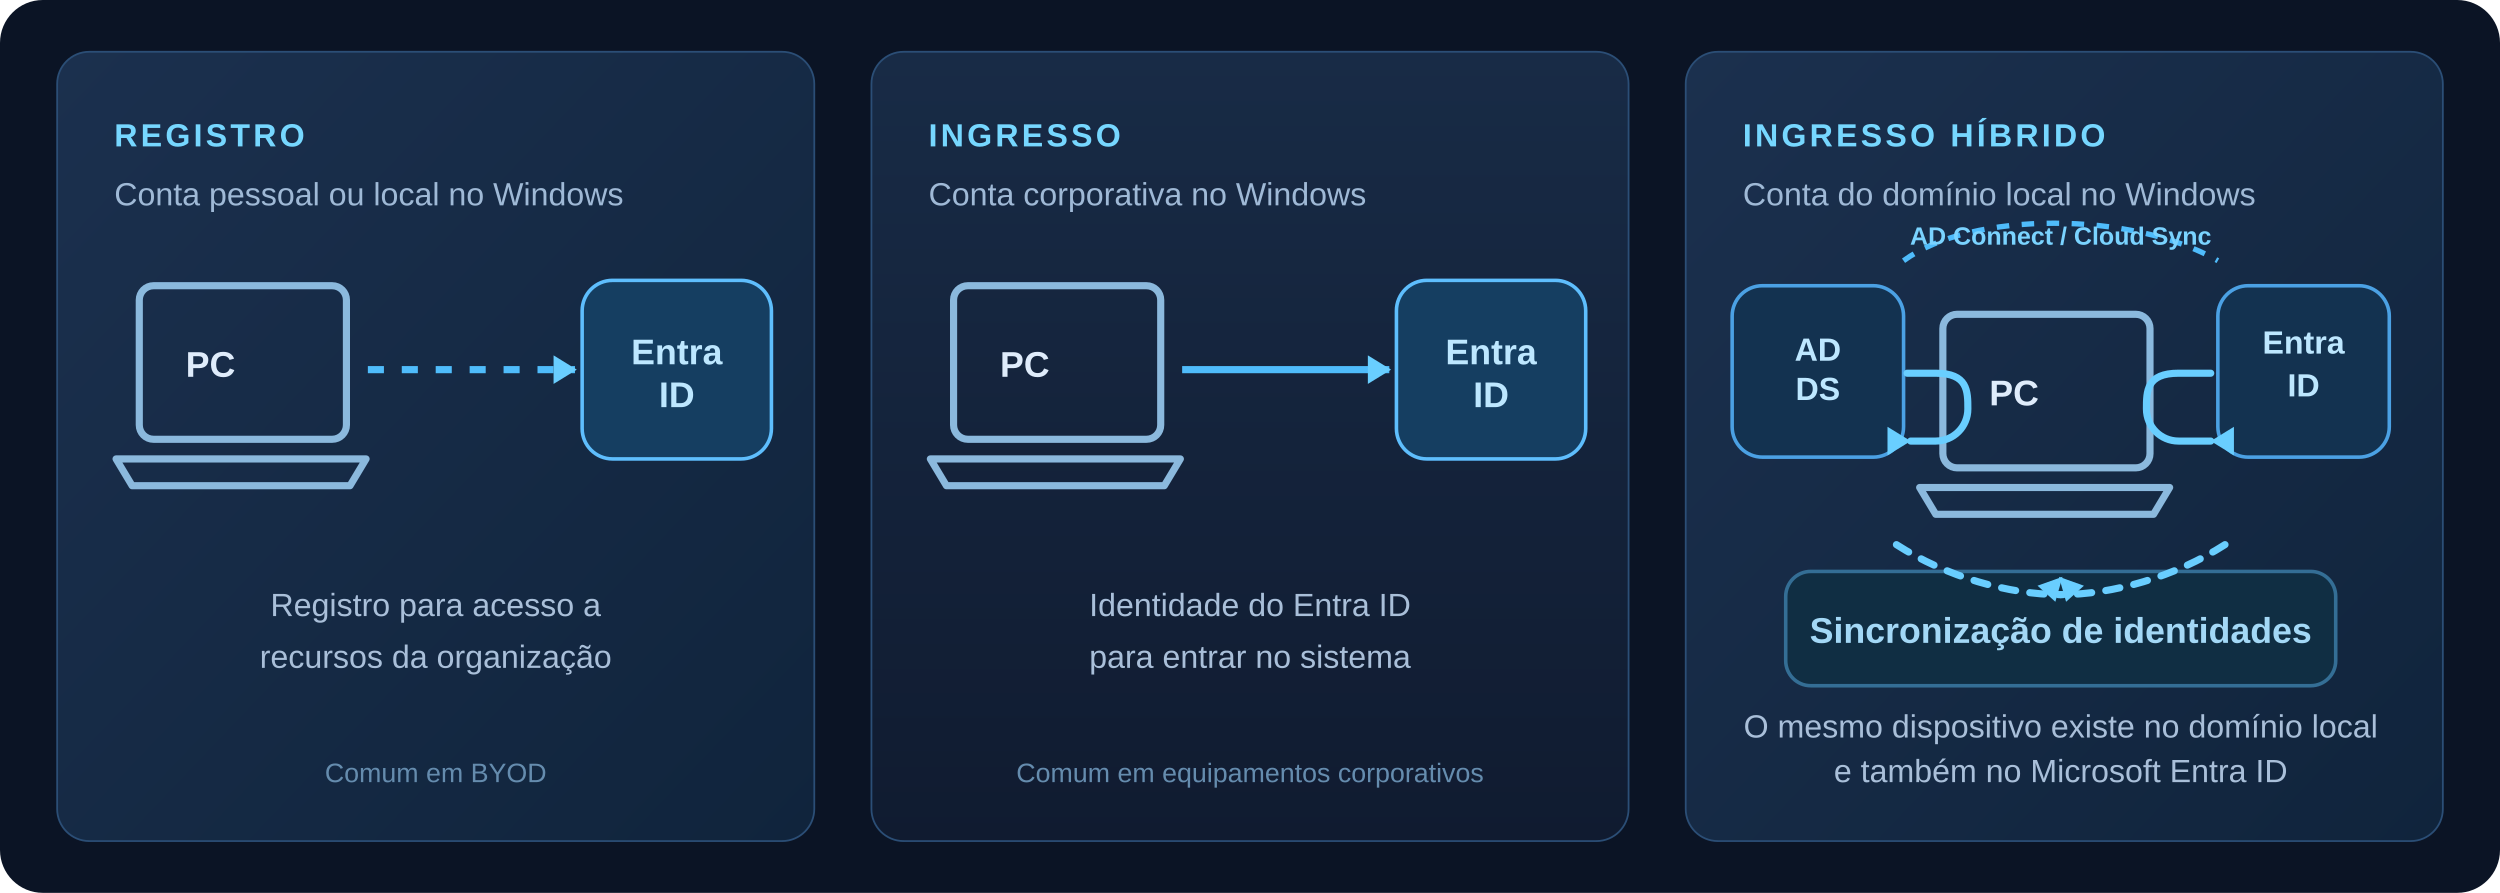
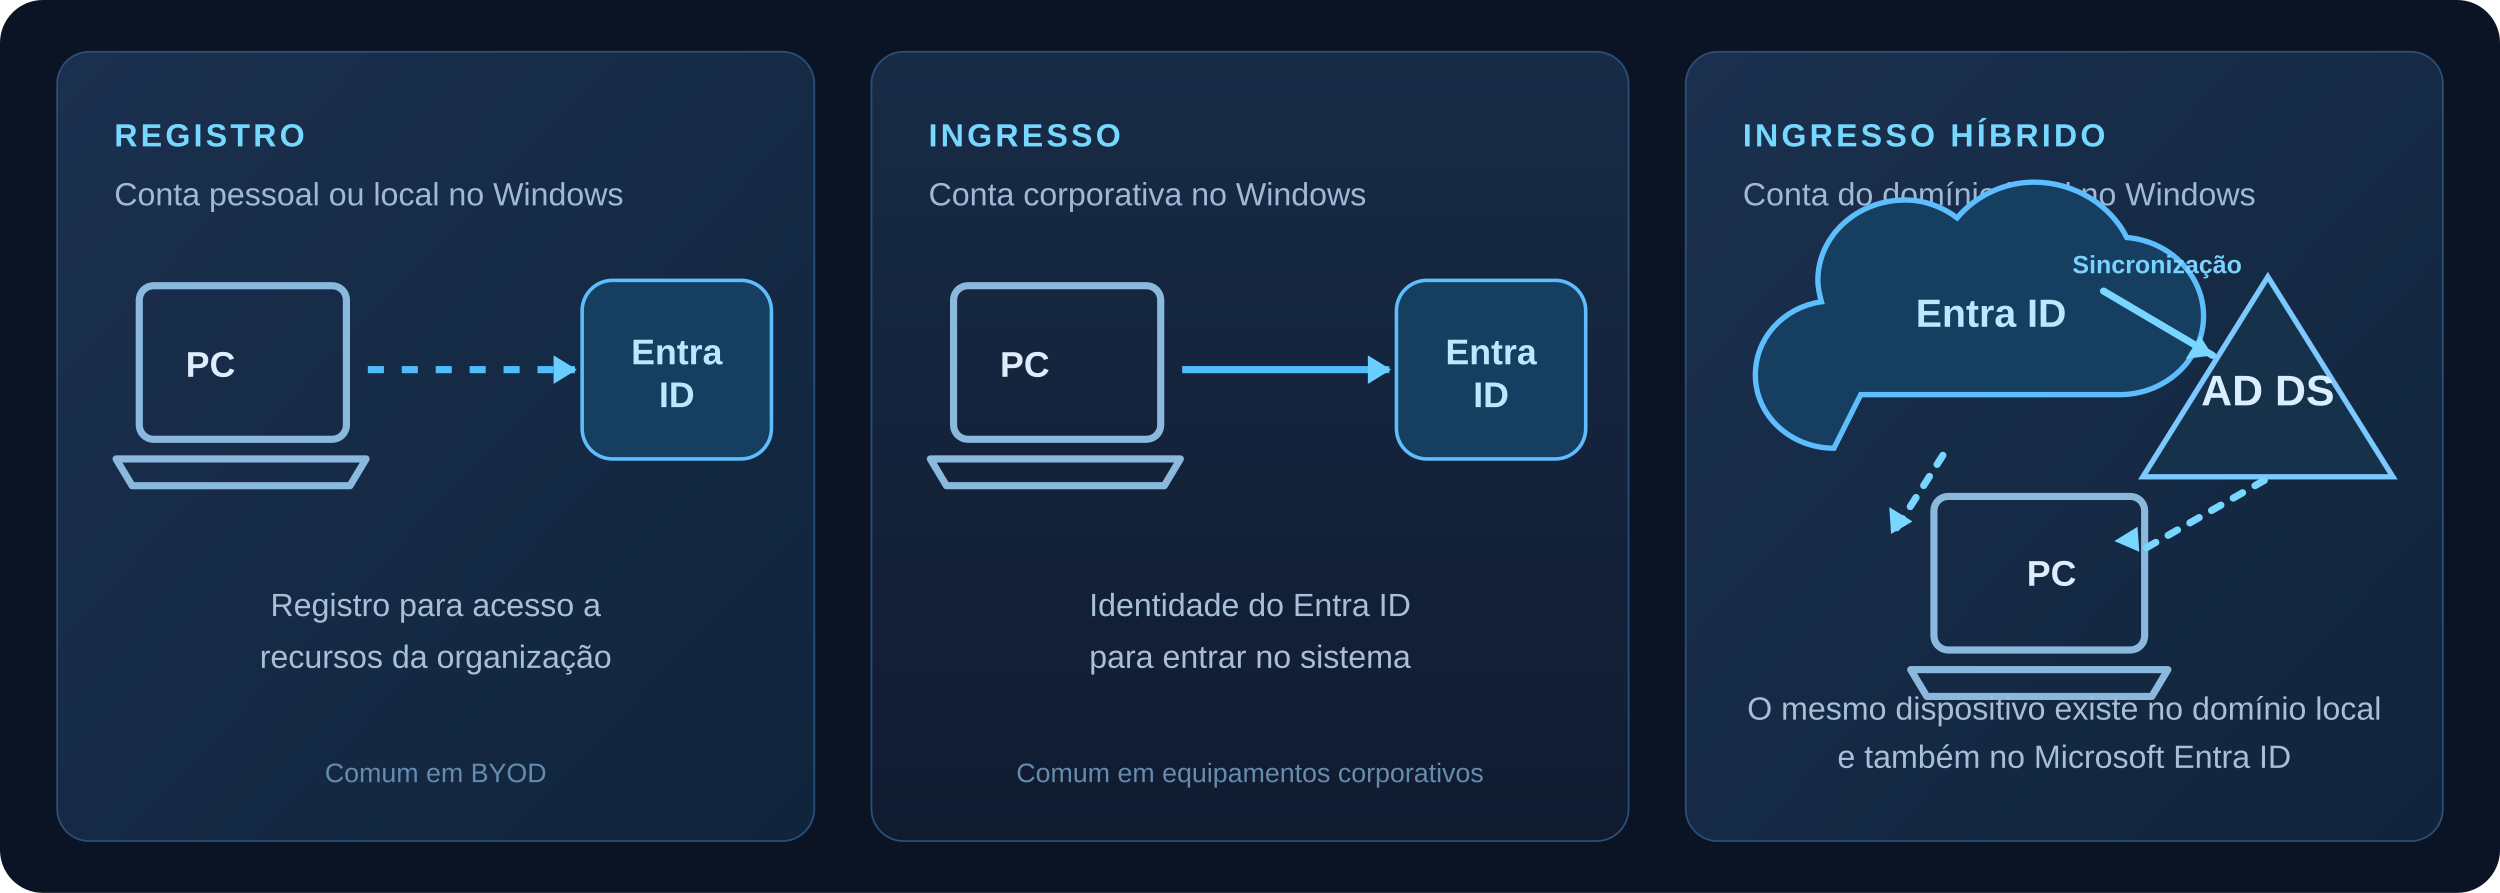
<svg xmlns="http://www.w3.org/2000/svg" width="1400" height="500" viewBox="0 0 1400 500" role="img" aria-labelledby="diagram-title diagram-desc">
  <defs>
    <linearGradient id="panel" x1="0" x2="1" y1="0" y2="1">
      <stop stop-color="#1b304e" />
      <stop offset="1" stop-color="#10243c" />
    </linearGradient>
    <linearGradient id="panel2" x1="0" x2="0" y1="0" y2="1">
      <stop stop-color="#182b46" />
      <stop offset="1" stop-color="#101b30" />
    </linearGradient>
  </defs>
  <rect width="1400" height="500" rx="24" fill="#0b1425" />
  <g font-family="Arial, Segoe UI, sans-serif">
    <rect x="32" y="29" width="424" height="442" rx="18" fill="url(#panel)" stroke="#2b4e76" />
    <rect x="488" y="29" width="424" height="442" rx="18" fill="url(#panel2)" stroke="#2b4e76" />
    <rect x="944" y="29" width="424" height="442" rx="18" fill="url(#panel)" stroke="#2b4e76" />
    <g fill="#76d7ff" font-size="18" font-weight="700" letter-spacing="1.8">
      <text x="64" y="82">REGISTRO</text>
      <text x="520" y="82">INGRESSO</text>
      <text x="976" y="82">INGRESSO HÍBRIDO</text>
    </g>
    <g font-size="18" fill="#9fb9d6">
      <text x="64" y="115">Conta pessoal ou local no Windows</text>
      <text x="520" y="115">Conta corporativa no Windows</text>
      <text x="976" y="115">Conta do domínio local no Windows</text>
    </g>
    <g stroke="#8bb9dd" fill="none" stroke-width="4" stroke-linejoin="round">
      <rect x="78" y="160" width="116" height="86" rx="8" />
      <path d="M65 257h140l-9 15H74z" />
-       <rect x="534" y="160" width="116" height="86" rx="8" />
-       <path d="M521 257h140l-9 15H530z" />
-       <rect x="1088" y="176" width="116" height="86" rx="8" />
-       <path d="M1075 273h140l-9 15H1084z" />
    </g>
-     <g font-weight="700" font-size="20" fill="#dfecfb">
-       <text x="104" y="211">PC</text>
-       <text x="560" y="211">PC</text>
-       <text x="1114" y="227">PC</text>
-     </g>
-     <g stroke="#4fbcfb" stroke-width="4" fill="none">
-       <path d="M206 207H322" stroke-dasharray="9 10" />
-       <path d="M662 207H778" />
-     </g>
-     <g fill="#69ceff">
-       <path d="M323 207l-13-8v16z" />
-       <path d="M779 207l-13-8v16z" />
-     </g>
-     <g fill="#153e61" stroke="#5ebefd" stroke-width="2">
-       <rect x="326" y="157" width="106" height="100" rx="17" />
-       <rect x="782" y="157" width="106" height="100" rx="17" />
-     </g>
+     <text x="104" y="211" font-weight="700" font-size="20" fill="#dfecfb">PC</text>
+     <path d="M206 207H322" stroke="#4fbcfb" stroke-width="4" fill="none" stroke-dasharray="9 10" />
+     <path d="M323 207l-13-8v16z" fill="#69ceff" />
+     <rect x="326" y="157" width="106" height="100" rx="17" fill="#153e61" stroke="#5ebefd" stroke-width="2" />
    <g fill="#bde7ff" font-size="20" font-weight="800" text-anchor="middle">
      <text x="379" y="204">Entra</text>
      <text x="379" y="228">ID</text>
-       <text x="835" y="204">Entra</text>
-       <text x="835" y="228">ID</text>
-     </g>
-     <g fill="#133250" stroke="#4ba1e4" stroke-width="2">
-       <rect x="970" y="160" width="96" height="96" rx="17" />
-       <rect x="1242" y="160" width="96" height="96" rx="17" />
-       <rect x="1000" y="320" width="308" height="64" rx="14" fill="#102e43" stroke="#346e95" />
-     </g>
-     <g fill="#bde7ff" font-size="18" font-weight="800" text-anchor="middle">
-       <text x="1018" y="202">AD</text>
-       <text x="1018" y="224">DS</text>
-       <text x="1290" y="198">Entra</text>
-       <text x="1290" y="222">ID</text>
-     </g>
-     <text x="1154" y="360" text-anchor="middle" fill="#a3d8f6" font-size="20" font-weight="700">Sincronização de identidades</text>
-     <g stroke="#69ceff" stroke-width="4" fill="none" stroke-linecap="round">
-       <path d="M1068 209h16c18 0 18 10 18 20v0c0 10-8 18-18 18h-14" />
-       <path d="M1238 209h-18c-18 0-18 10-18 20v0c0 10 8 18 18 18h18" />
-       <path d="M1062 305c28 18 63 28 92 28" stroke-dasharray="8 8" />
-       <path d="M1246 305c-28 18-63 28-92 28" stroke-dasharray="8 8" />
-     </g>
-     <g fill="#69ceff">
-       <path d="M1070 247l-13-8v16z" />
-       <path d="M1238 247l13-8v16z" />
-       <path d="M1157 337l-4-14 14 5z" />
-       <path d="M1151 337l4-14-14 5z" />
-     </g>
-     <g stroke="#4fbcfb" stroke-width="3" fill="none" stroke-dasharray="7 7">
-       <path d="M1066 146c38-28 128-28 176 0" />
-     </g>
-     <g fill="#7ad3ff" font-size="14" font-weight="700" text-anchor="middle">
-       <text x="1154" y="137">AD Connect / Cloud Sync</text>
    </g>
    <g font-size="18" fill="#a9bfd9" text-anchor="middle">
      <text x="244" y="345">Registro para acesso a</text>
      <text x="244" y="374">recursos da organização</text>
+     </g>
+     <text x="244" y="438" fill="#658cae" font-size="15" text-anchor="middle">Comum em BYOD</text>
+     <g stroke="#8bb9dd" fill="none" stroke-width="4" stroke-linejoin="round">
+       <rect x="534" y="160" width="116" height="86" rx="8" />
+       <path d="M521 257h140l-9 15H530z" />
+     </g>
+     <text x="560" y="211" font-weight="700" font-size="20" fill="#dfecfb">PC</text>
+     <path d="M662 207H778" stroke="#4fbcfb" stroke-width="4" fill="none" />
+     <path d="M779 207l-13-8v16z" fill="#69ceff" />
+     <rect x="782" y="157" width="106" height="100" rx="17" fill="#153e61" stroke="#5ebefd" stroke-width="2" />
+     <g fill="#bde7ff" font-size="20" font-weight="800" text-anchor="middle">
+       <text x="835" y="204">Entra</text>
+       <text x="835" y="228">ID</text>
+     </g>
+     <g font-size="18" fill="#a9bfd9" text-anchor="middle">
      <text x="700" y="345">Identidade do Entra ID</text>
      <text x="700" y="374">para entrar no sistema</text>
-       <text x="1154" y="413">O mesmo dispositivo existe no domínio local</text>
-       <text x="1154" y="438">e também no Microsoft Entra ID</text>
    </g>
-     <g fill="#658cae" font-size="15" text-anchor="middle">
-       <text x="244" y="438">Comum em BYOD</text>
-       <text x="700" y="438">Comum em equipamentos corporativos</text>
+     <text x="700" y="438" fill="#658cae" font-size="15" text-anchor="middle">Comum em equipamentos corporativos</text>
+     <g transform="translate(980,135)">
+       <path d="M62 86h145c26 0 47-20 47-44 0-23-19-42-43-44-9-18-29-31-52-31-17 0-33 8-43 20-8-6-18-10-29-10-27 0-49 20-49 45 0 4 1 8 2 12-21 3-37 20-37 41 0 23 20 41 44 41z" fill="#153e61" stroke="#5ebefd" stroke-width="3" />
+       <text x="135" y="48" text-anchor="middle" fill="#bde7ff" font-size="22" font-weight="800">Entra ID</text>
+     </g>
+     <g transform="translate(1200,155)">
+       <polygon points="70,0 140,112 0,112" fill="#16324b" stroke="#7cc8ff" stroke-width="3" />
+       <text x="70" y="72" text-anchor="middle" fill="#d9efff" font-size="24" font-weight="800">AD DS</text>
+     </g>
+     <g stroke="#8bb9dd" fill="none" stroke-width="4" stroke-linejoin="round" transform="translate(1083,278)">
+       <rect x="0" y="0" width="118" height="86" rx="8" />
+       <path d="M-13 97h144l-9 15H-4z" />
+     </g>
+     <text x="1135" y="328" font-weight="700" font-size="20" fill="#dfecfb">PC</text>
+     <g stroke="#78d6ff" stroke-width="4" fill="none" stroke-linecap="round">
+       <path d="M1088 255L1060 299" stroke-dasharray="6 8" />
+       <path d="M1268 269L1198 309" stroke-dasharray="6 8" />
+       <path d="M1178 163L1239 199" />
+     </g>
+     <g fill="#78d6ff">
+       <path d="M1059 299l-1-15 13 8z" />
+       <path d="M1198 309l-14-6 13-8z" />
+       <path d="M1239 199l-15 2 8-13z" />
+     </g>
+     <text x="1208" y="153" text-anchor="middle" fill="#7ad3ff" font-size="14" font-weight="700">Sincronização</text>
+     <g font-size="18" fill="#a9bfd9" text-anchor="middle">
+       <text x="1156" y="403">O mesmo dispositivo existe no domínio local</text>
+       <text x="1156" y="430">e também no Microsoft Entra ID</text>
    </g>
  </g>
</svg>
